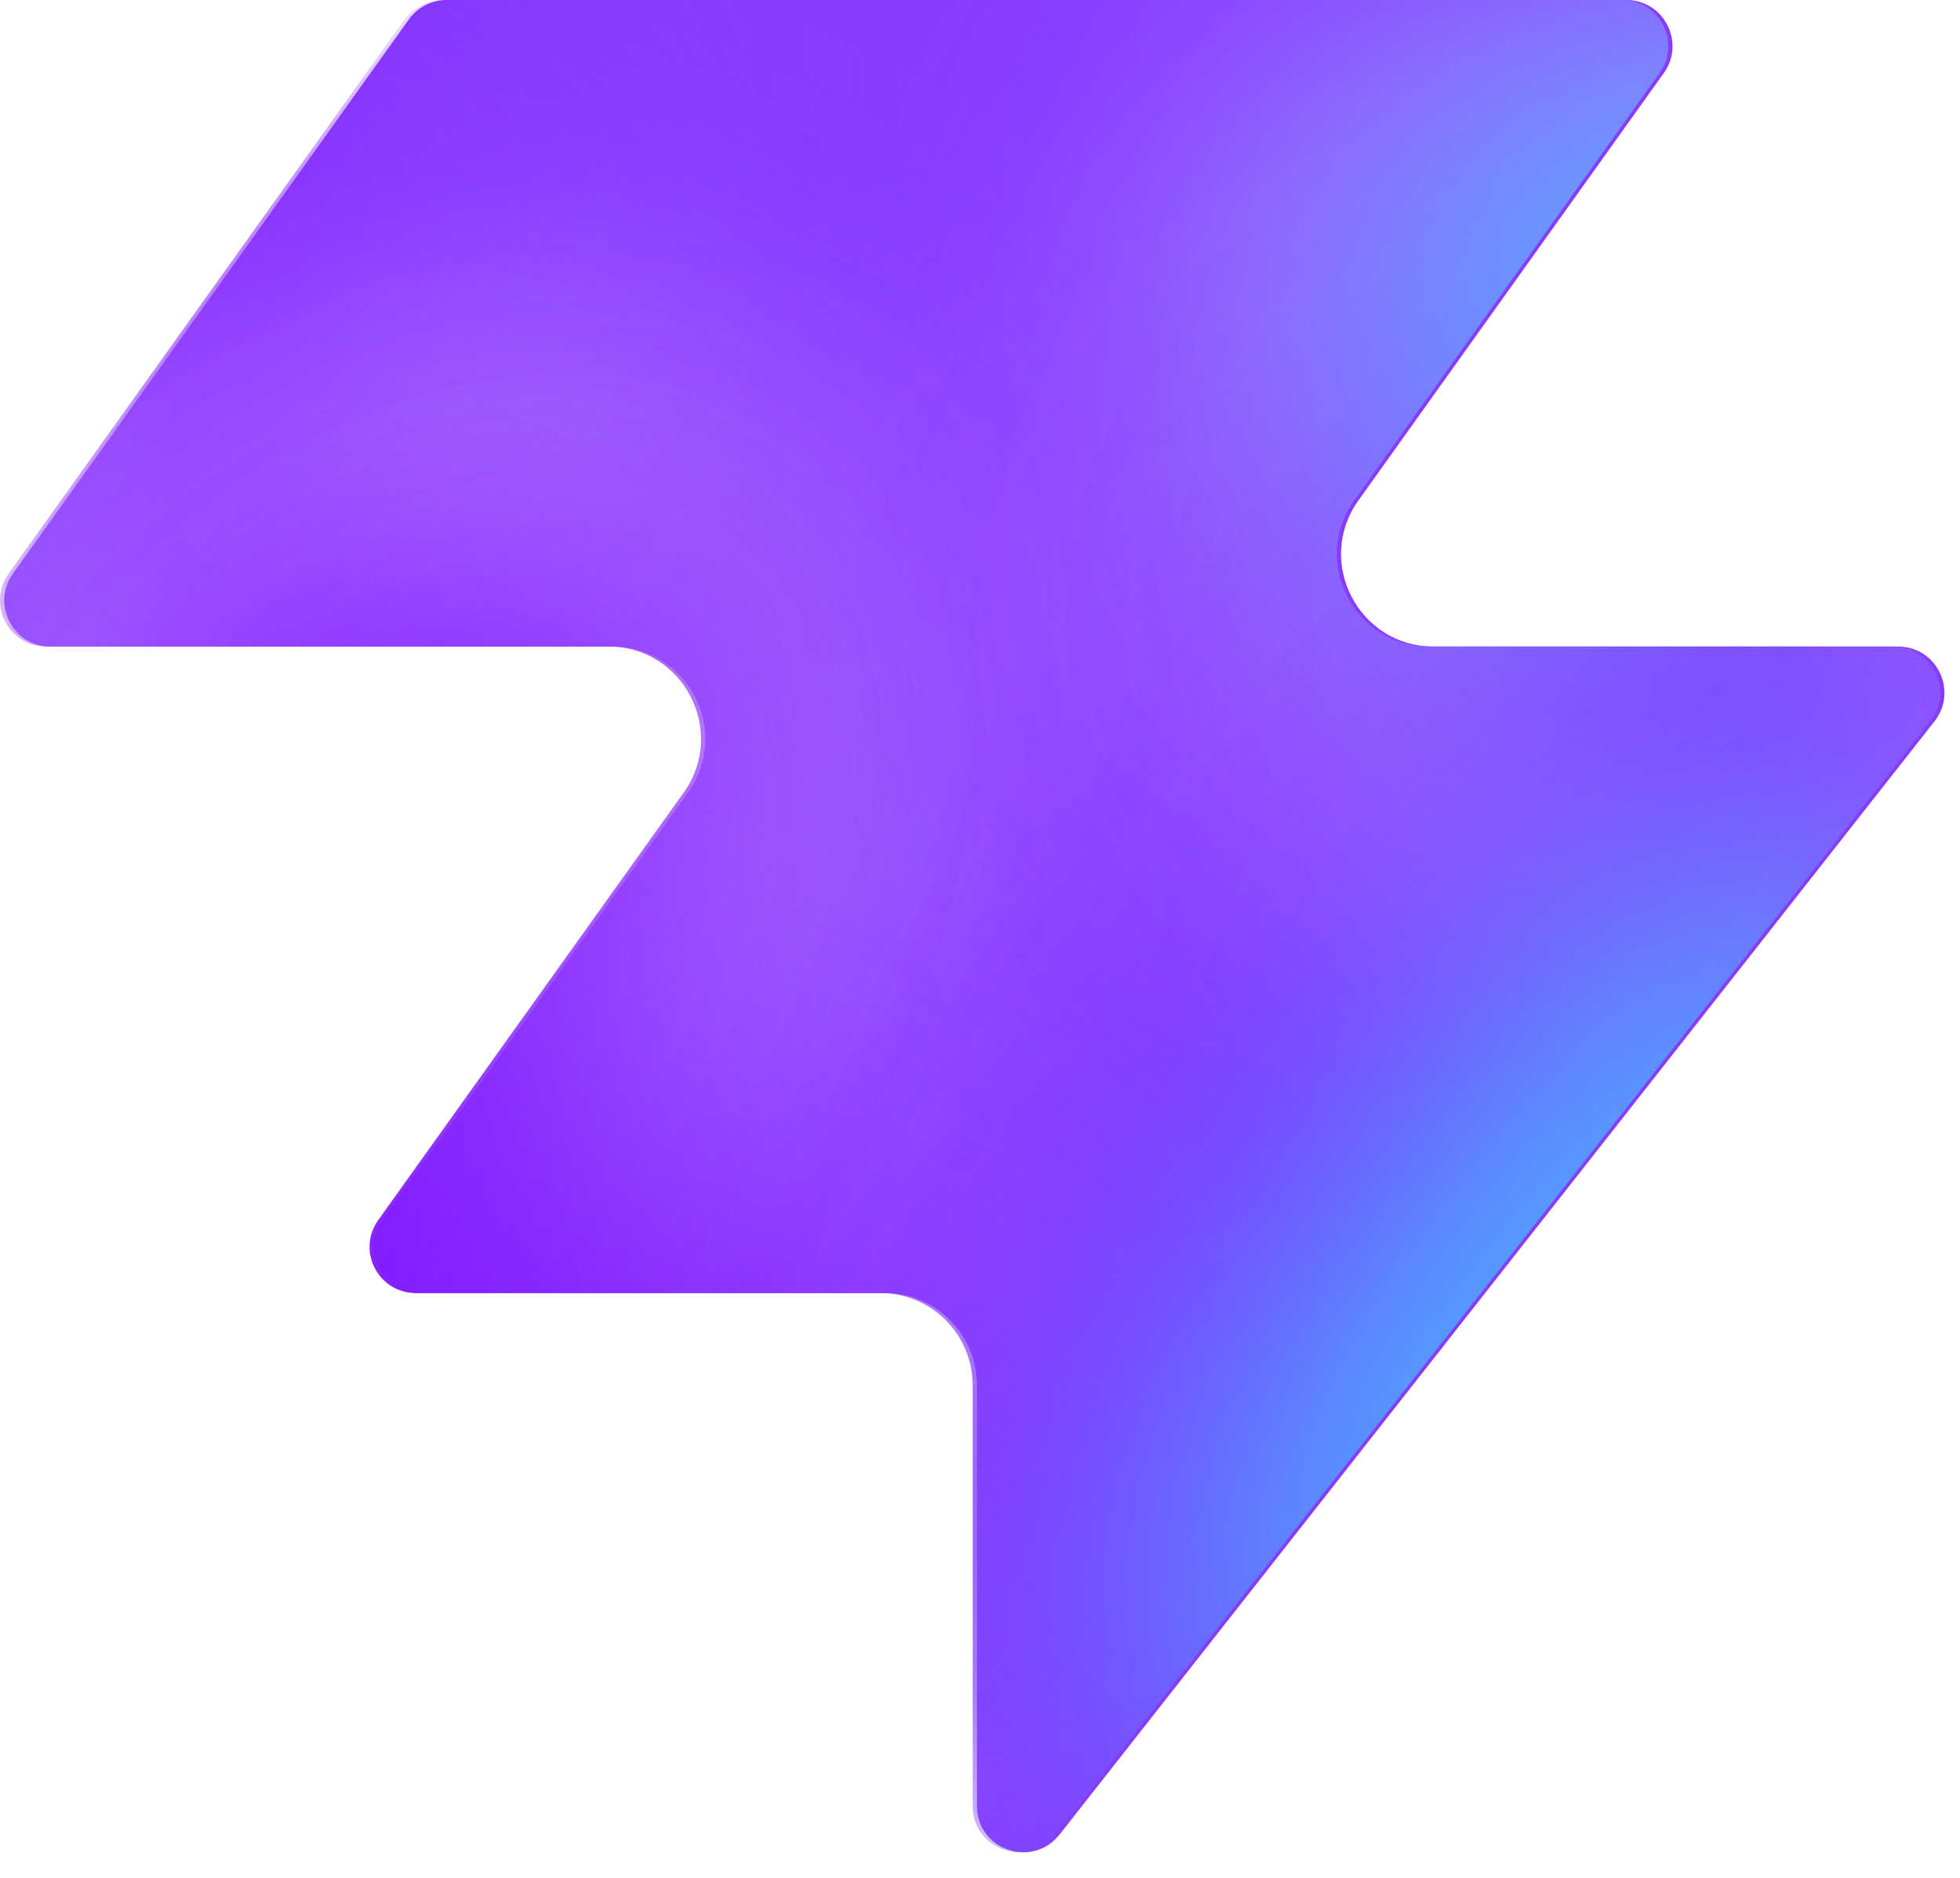
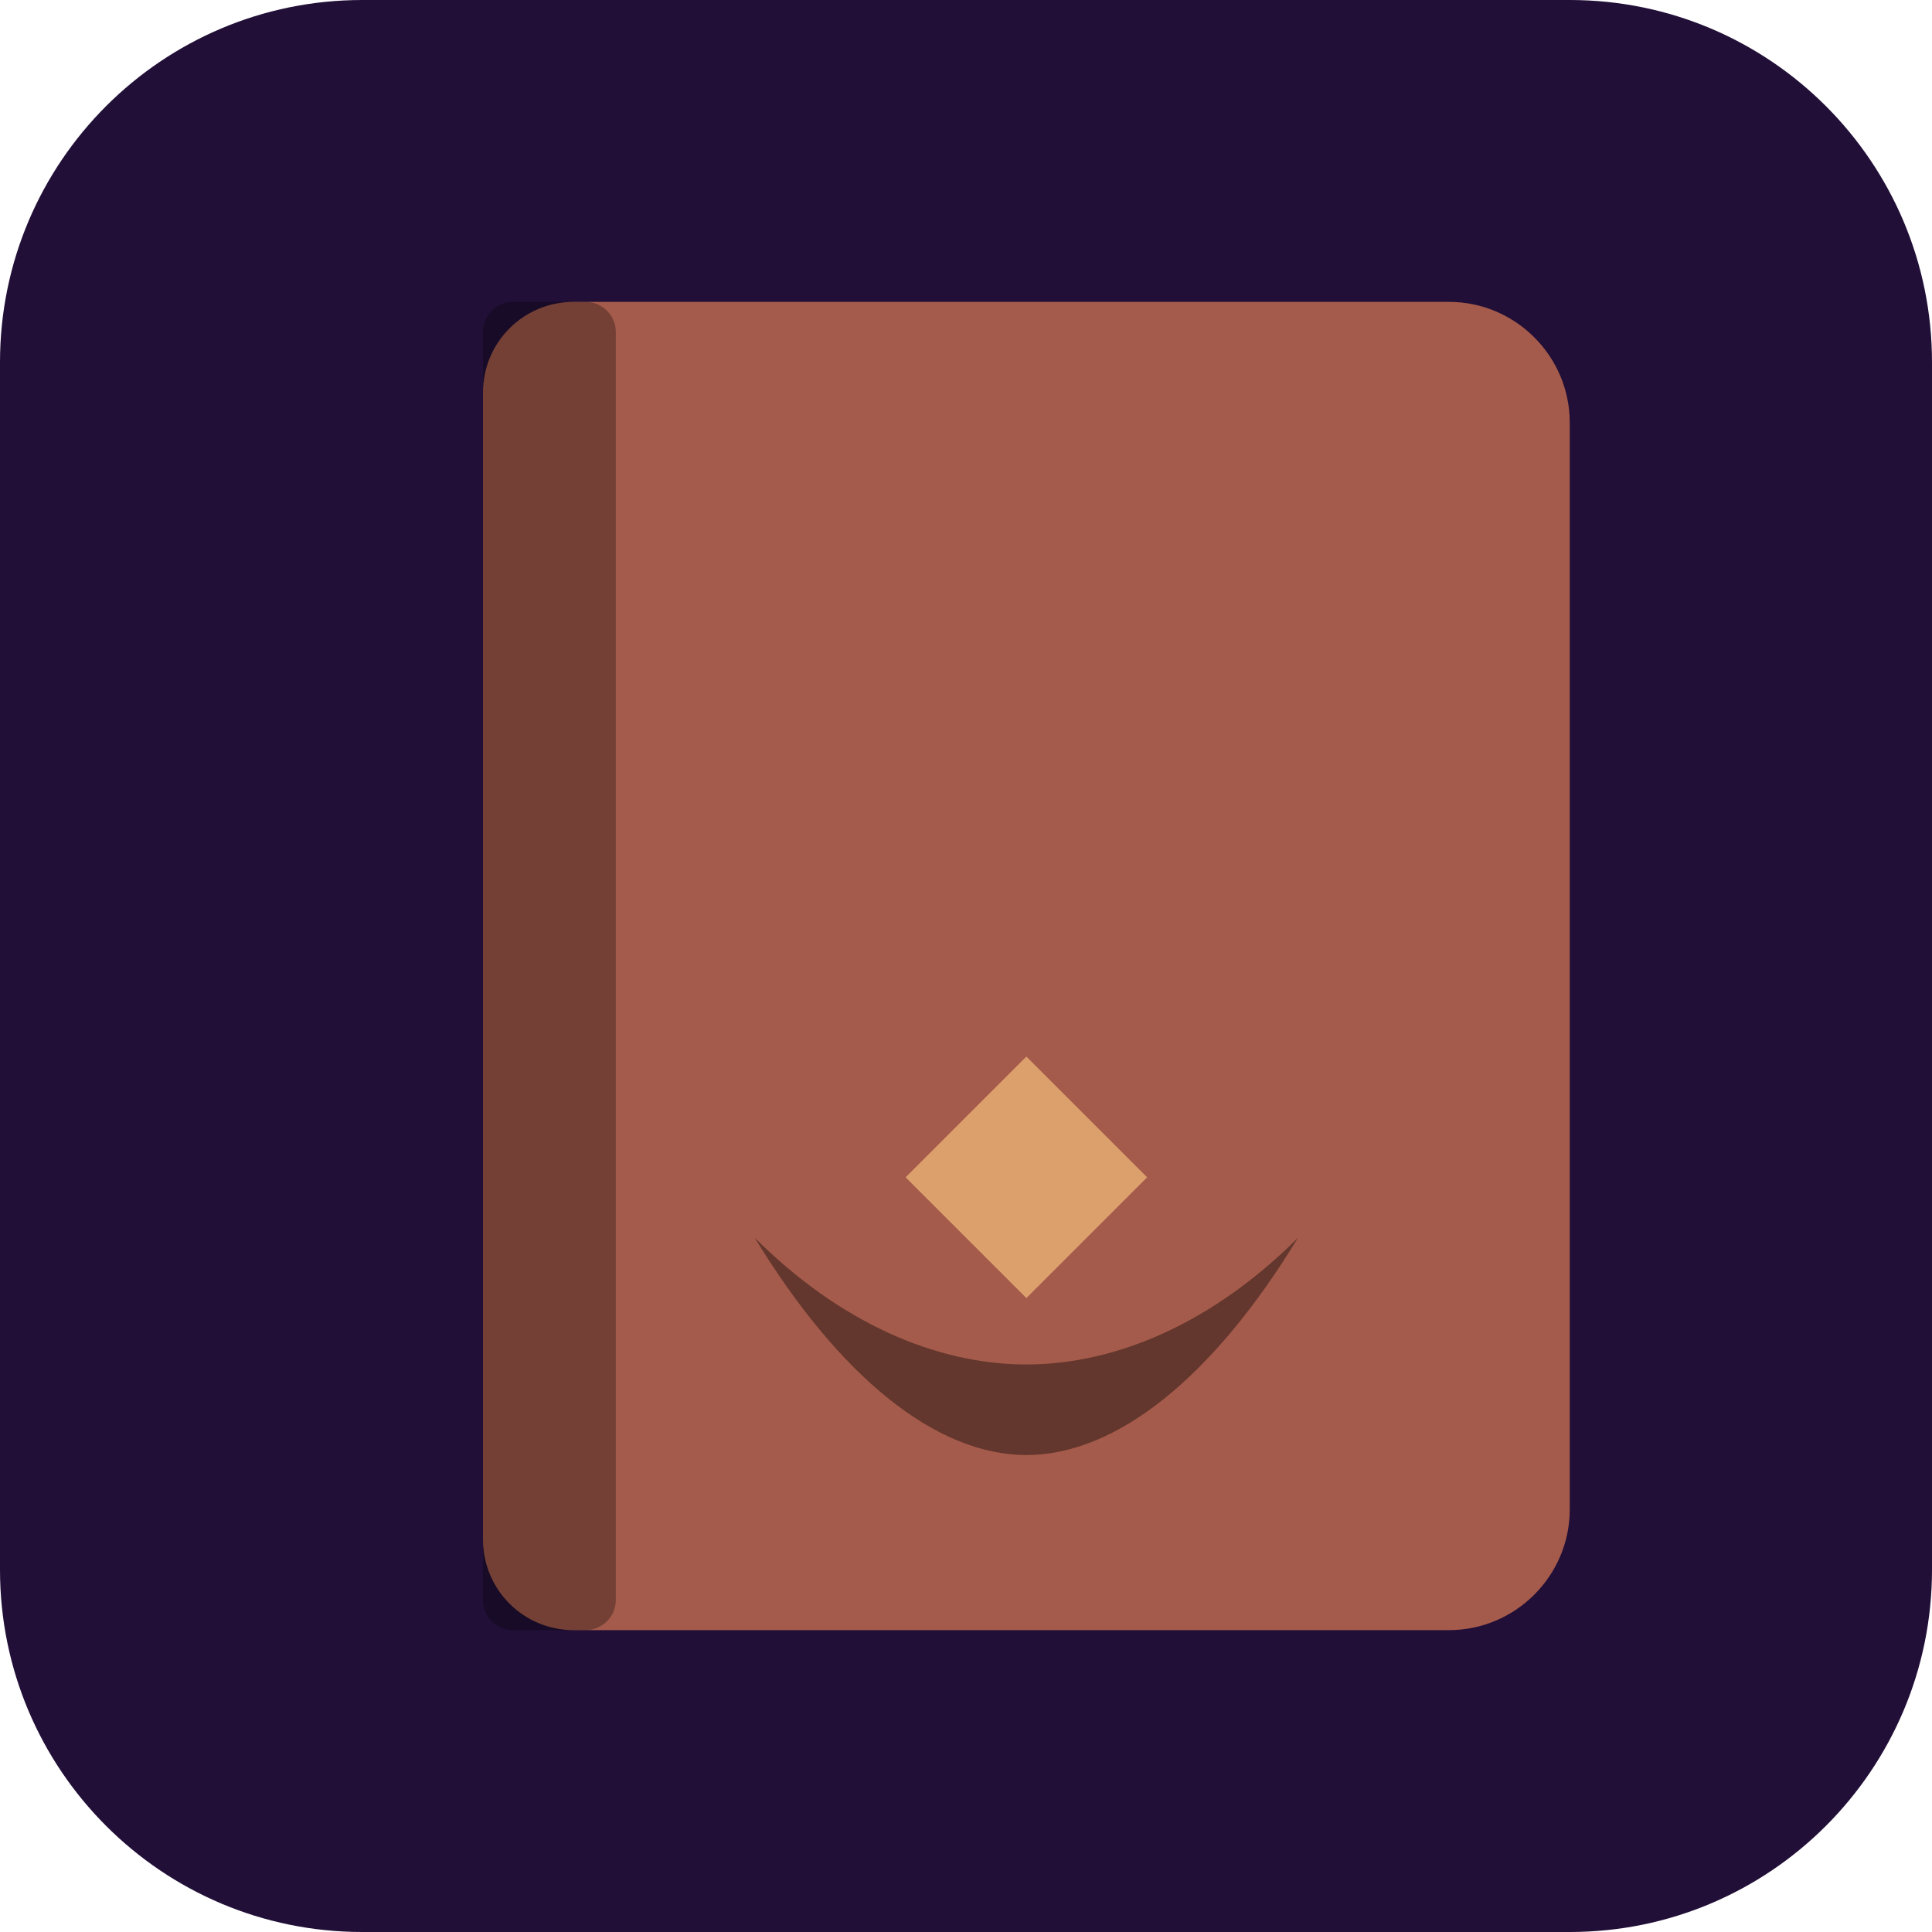
- <svg xmlns="http://www.w3.org/2000/svg" width="48" height="46" fill="none" viewBox="0 0 48 46">
-   <path fill="#863bff" d="M25.946 44.938c-.664.845-2.021.375-2.021-.698V33.937a2.26 2.26 0 0 0-2.262-2.262H10.287c-.92 0-1.456-1.04-.92-1.788l7.48-10.471c1.07-1.497 0-3.578-1.842-3.578H1.237c-.92 0-1.456-1.04-.92-1.788L10.013.474c.214-.297.556-.474.92-.474h28.894c.92 0 1.456 1.04.92 1.788l-7.48 10.471c-1.07 1.498 0 3.579 1.842 3.579h11.377c.943 0 1.473 1.088.89 1.83L25.947 44.94z" style="fill:#863bff;fill:color(display-p3 .525 .23 1);fill-opacity:1" />
-   <mask id="a" width="48" height="46" x="0" y="0" maskUnits="userSpaceOnUse" style="mask-type:alpha">
-     <path fill="#000" d="M25.842 44.938c-.664.844-2.021.375-2.021-.698V33.937a2.26 2.26 0 0 0-2.262-2.262H10.183c-.92 0-1.456-1.04-.92-1.788l7.48-10.471c1.07-1.498 0-3.579-1.842-3.579H1.133c-.92 0-1.456-1.04-.92-1.787L9.91.473c.214-.297.556-.474.92-.474h28.894c.92 0 1.456 1.04.92 1.788l-7.48 10.471c-1.07 1.498 0 3.578 1.842 3.578h11.377c.943 0 1.473 1.088.89 1.832L25.843 44.94z" style="fill:#000;fill-opacity:1" />
-   </mask>
-   <g mask="url(#a)">
-     <g filter="url(#b)">
-       <ellipse cx="5.508" cy="14.704" fill="#ede6ff" rx="5.508" ry="14.704" style="fill:#ede6ff;fill:color(display-p3 .927 .903 1);fill-opacity:1" transform="matrix(.00324 1 1 -.00324 -4.47 31.516)" />
-     </g>
-     <g filter="url(#c)">
-       <ellipse cx="10.399" cy="29.851" fill="#ede6ff" rx="10.399" ry="29.851" style="fill:#ede6ff;fill:color(display-p3 .927 .903 1);fill-opacity:1" transform="matrix(.00324 1 1 -.00324 -39.328 7.883)" />
-     </g>
-     <g filter="url(#d)">
-       <ellipse cx="5.508" cy="30.487" fill="#7e14ff" rx="5.508" ry="30.487" style="fill:#7e14ff;fill:color(display-p3 .492 .077 1);fill-opacity:1" transform="rotate(89.814 -25.913 -14.639)scale(1 -1)" />
-     </g>
-     <g filter="url(#e)">
-       <ellipse cx="5.508" cy="30.599" fill="#7e14ff" rx="5.508" ry="30.599" style="fill:#7e14ff;fill:color(display-p3 .492 .077 1);fill-opacity:1" transform="rotate(89.814 -32.644 -3.334)scale(1 -1)" />
-     </g>
-     <g filter="url(#f)">
-       <ellipse cx="5.508" cy="30.599" fill="#7e14ff" rx="5.508" ry="30.599" style="fill:#7e14ff;fill:color(display-p3 .492 .077 1);fill-opacity:1" transform="matrix(.00324 1 1 -.00324 -34.34 30.47)" />
-     </g>
-     <g filter="url(#g)">
-       <ellipse cx="14.072" cy="22.078" fill="#ede6ff" rx="14.072" ry="22.078" style="fill:#ede6ff;fill:color(display-p3 .927 .903 1);fill-opacity:1" transform="rotate(93.35 24.506 48.493)scale(-1 1)" />
-     </g>
-     <g filter="url(#h)">
-       <ellipse cx="3.47" cy="21.501" fill="#7e14ff" rx="3.47" ry="21.501" style="fill:#7e14ff;fill:color(display-p3 .492 .077 1);fill-opacity:1" transform="rotate(89.009 28.708 47.59)scale(-1 1)" />
-     </g>
-     <g filter="url(#i)">
-       <ellipse cx="3.47" cy="21.501" fill="#7e14ff" rx="3.47" ry="21.501" style="fill:#7e14ff;fill:color(display-p3 .492 .077 1);fill-opacity:1" transform="rotate(89.009 28.708 47.59)scale(-1 1)" />
-     </g>
-     <g filter="url(#j)">
-       <ellipse cx=".387" cy="8.972" fill="#7e14ff" rx="4.407" ry="29.108" style="fill:#7e14ff;fill:color(display-p3 .492 .077 1);fill-opacity:1" transform="rotate(39.51 .387 8.972)" />
-     </g>
-     <g filter="url(#k)">
-       <ellipse cx="47.523" cy="-6.092" fill="#7e14ff" rx="4.407" ry="29.108" style="fill:#7e14ff;fill:color(display-p3 .492 .077 1);fill-opacity:1" transform="rotate(37.892 47.523 -6.092)" />
-     </g>
-     <g filter="url(#l)">
-       <ellipse cx="41.412" cy="6.333" fill="#47bfff" rx="5.971" ry="9.665" style="fill:#47bfff;fill:color(display-p3 .28 .748 1);fill-opacity:1" transform="rotate(37.892 41.412 6.333)" />
-     </g>
-     <g filter="url(#m)">
-       <ellipse cx="-1.879" cy="38.332" fill="#7e14ff" rx="4.407" ry="29.108" style="fill:#7e14ff;fill:color(display-p3 .492 .077 1);fill-opacity:1" transform="rotate(37.892 -1.88 38.332)" />
-     </g>
-     <g filter="url(#n)">
-       <ellipse cx="-1.879" cy="38.332" fill="#7e14ff" rx="4.407" ry="29.108" style="fill:#7e14ff;fill:color(display-p3 .492 .077 1);fill-opacity:1" transform="rotate(37.892 -1.88 38.332)" />
-     </g>
-     <g filter="url(#o)">
-       <ellipse cx="35.651" cy="29.907" fill="#7e14ff" rx="4.407" ry="29.108" style="fill:#7e14ff;fill:color(display-p3 .492 .077 1);fill-opacity:1" transform="rotate(37.892 35.651 29.907)" />
-     </g>
-     <g filter="url(#p)">
-       <ellipse cx="38.418" cy="32.4" fill="#47bfff" rx="5.971" ry="15.297" style="fill:#47bfff;fill:color(display-p3 .28 .748 1);fill-opacity:1" transform="rotate(37.892 38.418 32.4)" />
-     </g>
-   </g>
-   <defs>
-     <filter id="b" width="60.045" height="41.654" x="-19.77" y="16.149" color-interpolation-filters="sRGB" filterUnits="userSpaceOnUse">
-       <feFlood flood-opacity="0" result="BackgroundImageFix" />
-       <feBlend in="SourceGraphic" in2="BackgroundImageFix" result="shape" />
-       <feGaussianBlur result="effect1_foregroundBlur_2002_17158" stdDeviation="7.659" />
-     </filter>
-     <filter id="c" width="90.34" height="51.437" x="-54.613" y="-7.533" color-interpolation-filters="sRGB" filterUnits="userSpaceOnUse">
-       <feFlood flood-opacity="0" result="BackgroundImageFix" />
-       <feBlend in="SourceGraphic" in2="BackgroundImageFix" result="shape" />
-       <feGaussianBlur result="effect1_foregroundBlur_2002_17158" stdDeviation="7.659" />
-     </filter>
-     <filter id="d" width="79.355" height="29.4" x="-49.64" y="2.03" color-interpolation-filters="sRGB" filterUnits="userSpaceOnUse">
-       <feFlood flood-opacity="0" result="BackgroundImageFix" />
-       <feBlend in="SourceGraphic" in2="BackgroundImageFix" result="shape" />
-       <feGaussianBlur result="effect1_foregroundBlur_2002_17158" stdDeviation="4.596" />
-     </filter>
-     <filter id="e" width="79.579" height="29.4" x="-45.045" y="20.029" color-interpolation-filters="sRGB" filterUnits="userSpaceOnUse">
-       <feFlood flood-opacity="0" result="BackgroundImageFix" />
-       <feBlend in="SourceGraphic" in2="BackgroundImageFix" result="shape" />
-       <feGaussianBlur result="effect1_foregroundBlur_2002_17158" stdDeviation="4.596" />
-     </filter>
-     <filter id="f" width="79.579" height="29.4" x="-43.513" y="21.178" color-interpolation-filters="sRGB" filterUnits="userSpaceOnUse">
-       <feFlood flood-opacity="0" result="BackgroundImageFix" />
-       <feBlend in="SourceGraphic" in2="BackgroundImageFix" result="shape" />
-       <feGaussianBlur result="effect1_foregroundBlur_2002_17158" stdDeviation="4.596" />
-     </filter>
-     <filter id="g" width="74.749" height="58.852" x="15.756" y="-17.901" color-interpolation-filters="sRGB" filterUnits="userSpaceOnUse">
-       <feFlood flood-opacity="0" result="BackgroundImageFix" />
-       <feBlend in="SourceGraphic" in2="BackgroundImageFix" result="shape" />
-       <feGaussianBlur result="effect1_foregroundBlur_2002_17158" stdDeviation="7.659" />
-     </filter>
-     <filter id="h" width="61.377" height="25.362" x="23.548" y="2.284" color-interpolation-filters="sRGB" filterUnits="userSpaceOnUse">
-       <feFlood flood-opacity="0" result="BackgroundImageFix" />
-       <feBlend in="SourceGraphic" in2="BackgroundImageFix" result="shape" />
-       <feGaussianBlur result="effect1_foregroundBlur_2002_17158" stdDeviation="4.596" />
-     </filter>
-     <filter id="i" width="61.377" height="25.362" x="23.548" y="2.284" color-interpolation-filters="sRGB" filterUnits="userSpaceOnUse">
-       <feFlood flood-opacity="0" result="BackgroundImageFix" />
-       <feBlend in="SourceGraphic" in2="BackgroundImageFix" result="shape" />
-       <feGaussianBlur result="effect1_foregroundBlur_2002_17158" stdDeviation="4.596" />
-     </filter>
-     <filter id="j" width="56.045" height="63.649" x="-27.636" y="-22.853" color-interpolation-filters="sRGB" filterUnits="userSpaceOnUse">
-       <feFlood flood-opacity="0" result="BackgroundImageFix" />
-       <feBlend in="SourceGraphic" in2="BackgroundImageFix" result="shape" />
-       <feGaussianBlur result="effect1_foregroundBlur_2002_17158" stdDeviation="4.596" />
-     </filter>
-     <filter id="k" width="54.814" height="64.646" x="20.116" y="-38.415" color-interpolation-filters="sRGB" filterUnits="userSpaceOnUse">
-       <feFlood flood-opacity="0" result="BackgroundImageFix" />
-       <feBlend in="SourceGraphic" in2="BackgroundImageFix" result="shape" />
-       <feGaussianBlur result="effect1_foregroundBlur_2002_17158" stdDeviation="4.596" />
-     </filter>
-     <filter id="l" width="33.541" height="35.313" x="24.641" y="-11.323" color-interpolation-filters="sRGB" filterUnits="userSpaceOnUse">
-       <feFlood flood-opacity="0" result="BackgroundImageFix" />
-       <feBlend in="SourceGraphic" in2="BackgroundImageFix" result="shape" />
-       <feGaussianBlur result="effect1_foregroundBlur_2002_17158" stdDeviation="4.596" />
-     </filter>
-     <filter id="m" width="54.814" height="64.646" x="-29.286" y="6.009" color-interpolation-filters="sRGB" filterUnits="userSpaceOnUse">
-       <feFlood flood-opacity="0" result="BackgroundImageFix" />
-       <feBlend in="SourceGraphic" in2="BackgroundImageFix" result="shape" />
-       <feGaussianBlur result="effect1_foregroundBlur_2002_17158" stdDeviation="4.596" />
-     </filter>
-     <filter id="n" width="54.814" height="64.646" x="-29.286" y="6.009" color-interpolation-filters="sRGB" filterUnits="userSpaceOnUse">
-       <feFlood flood-opacity="0" result="BackgroundImageFix" />
-       <feBlend in="SourceGraphic" in2="BackgroundImageFix" result="shape" />
-       <feGaussianBlur result="effect1_foregroundBlur_2002_17158" stdDeviation="4.596" />
-     </filter>
-     <filter id="o" width="54.814" height="64.646" x="8.244" y="-2.416" color-interpolation-filters="sRGB" filterUnits="userSpaceOnUse">
-       <feFlood flood-opacity="0" result="BackgroundImageFix" />
-       <feBlend in="SourceGraphic" in2="BackgroundImageFix" result="shape" />
-       <feGaussianBlur result="effect1_foregroundBlur_2002_17158" stdDeviation="4.596" />
-     </filter>
-     <filter id="p" width="39.409" height="43.623" x="18.713" y="10.588" color-interpolation-filters="sRGB" filterUnits="userSpaceOnUse">
-       <feFlood flood-opacity="0" result="BackgroundImageFix" />
-       <feBlend in="SourceGraphic" in2="BackgroundImageFix" result="shape" />
-       <feGaussianBlur result="effect1_foregroundBlur_2002_17158" stdDeviation="4.596" />
-     </filter>
-   </defs>
+ <svg xmlns="http://www.w3.org/2000/svg" viewBox="0 0 32 32" fill="none">
+   <rect width="32" height="32" rx="6" fill="#210f37" />
+   <path d="M8 6.5C8 5.67 8.67 5 9.5 5H24c1.1 0 2 .9 2 2v18c0 1.1-.9 2-2 2H9.5c-.83 0-1.5-.67-1.5-1.5V6.5Z" fill="#a55b4b" />
+   <rect x="8" y="5" width="2.2" height="22" rx="0.5" fill="black" fill-opacity="0.3" />
+   <path d="M12.5 20.5c1.4 1.4 3 2.1 4.5 2.1s3.1-.7 4.5-2.1c-1.4 2.3-3 3.6-4.5 3.6s-3.1-1.3-4.5-3.6Z" fill="black" fill-opacity="0.4" />
+   <path d="M17 17.5l2 2-2 2-2-2 2-2Z" fill="#dca06d" />
</svg>
